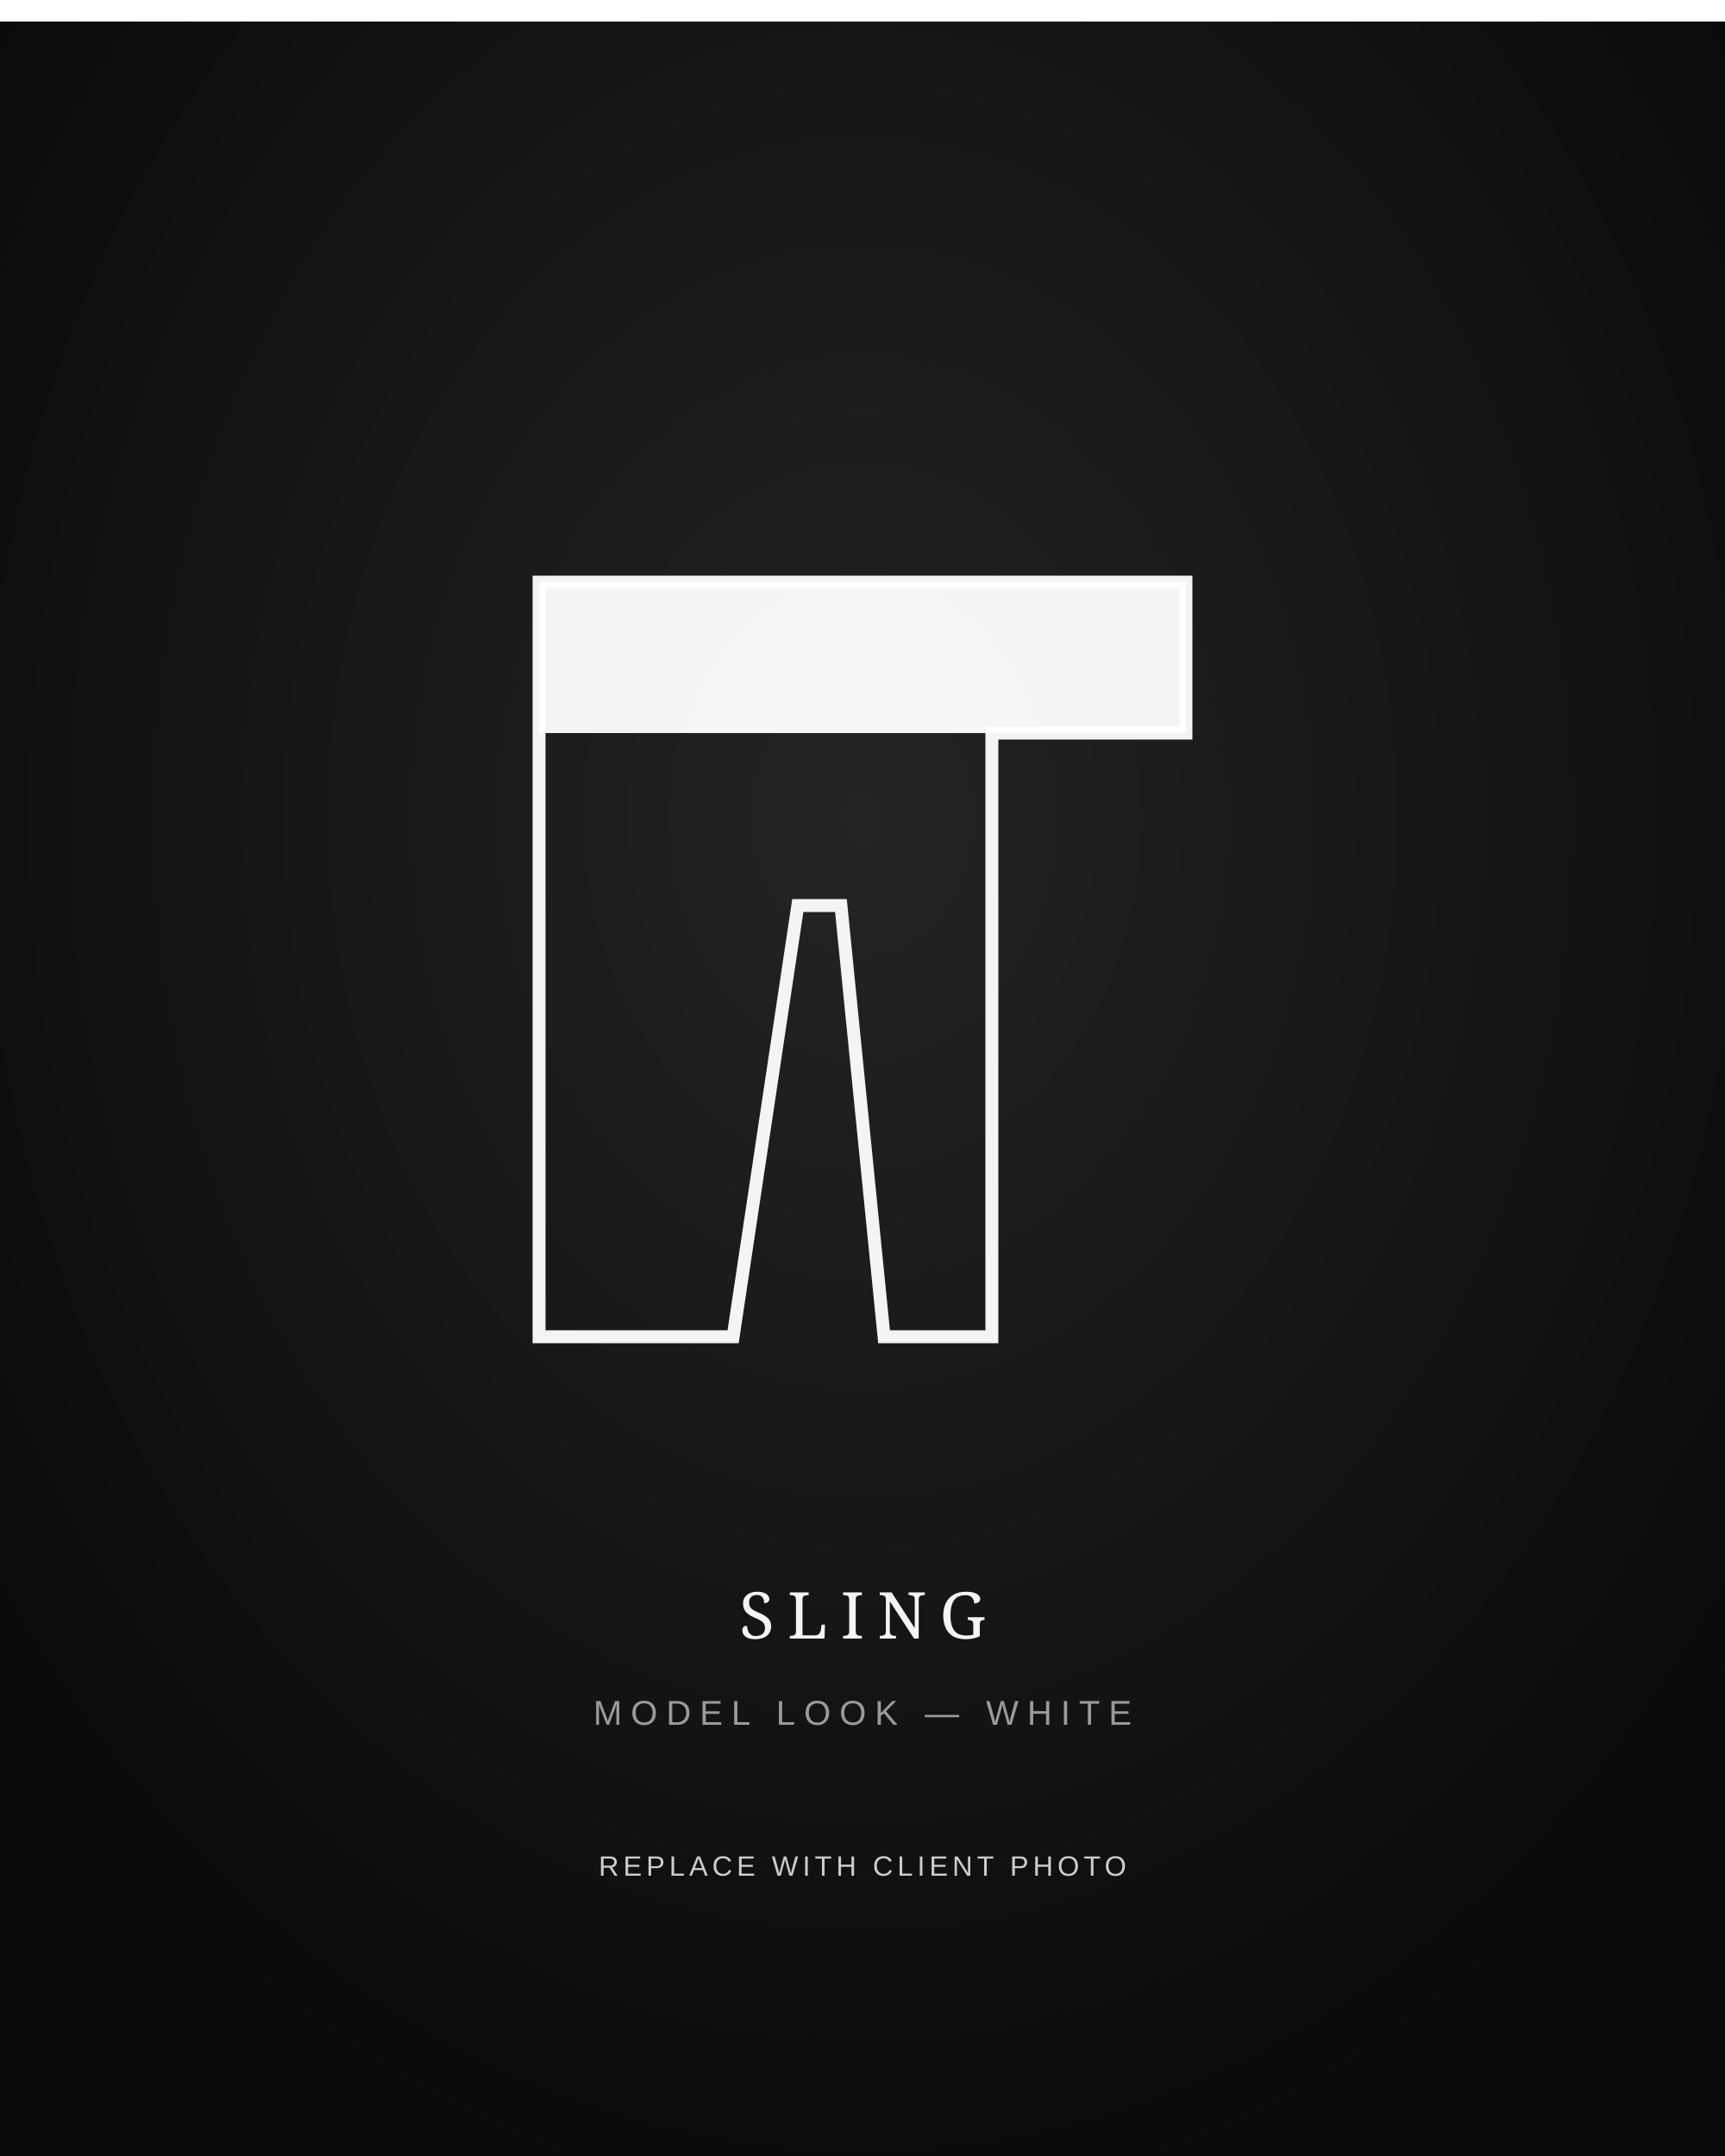
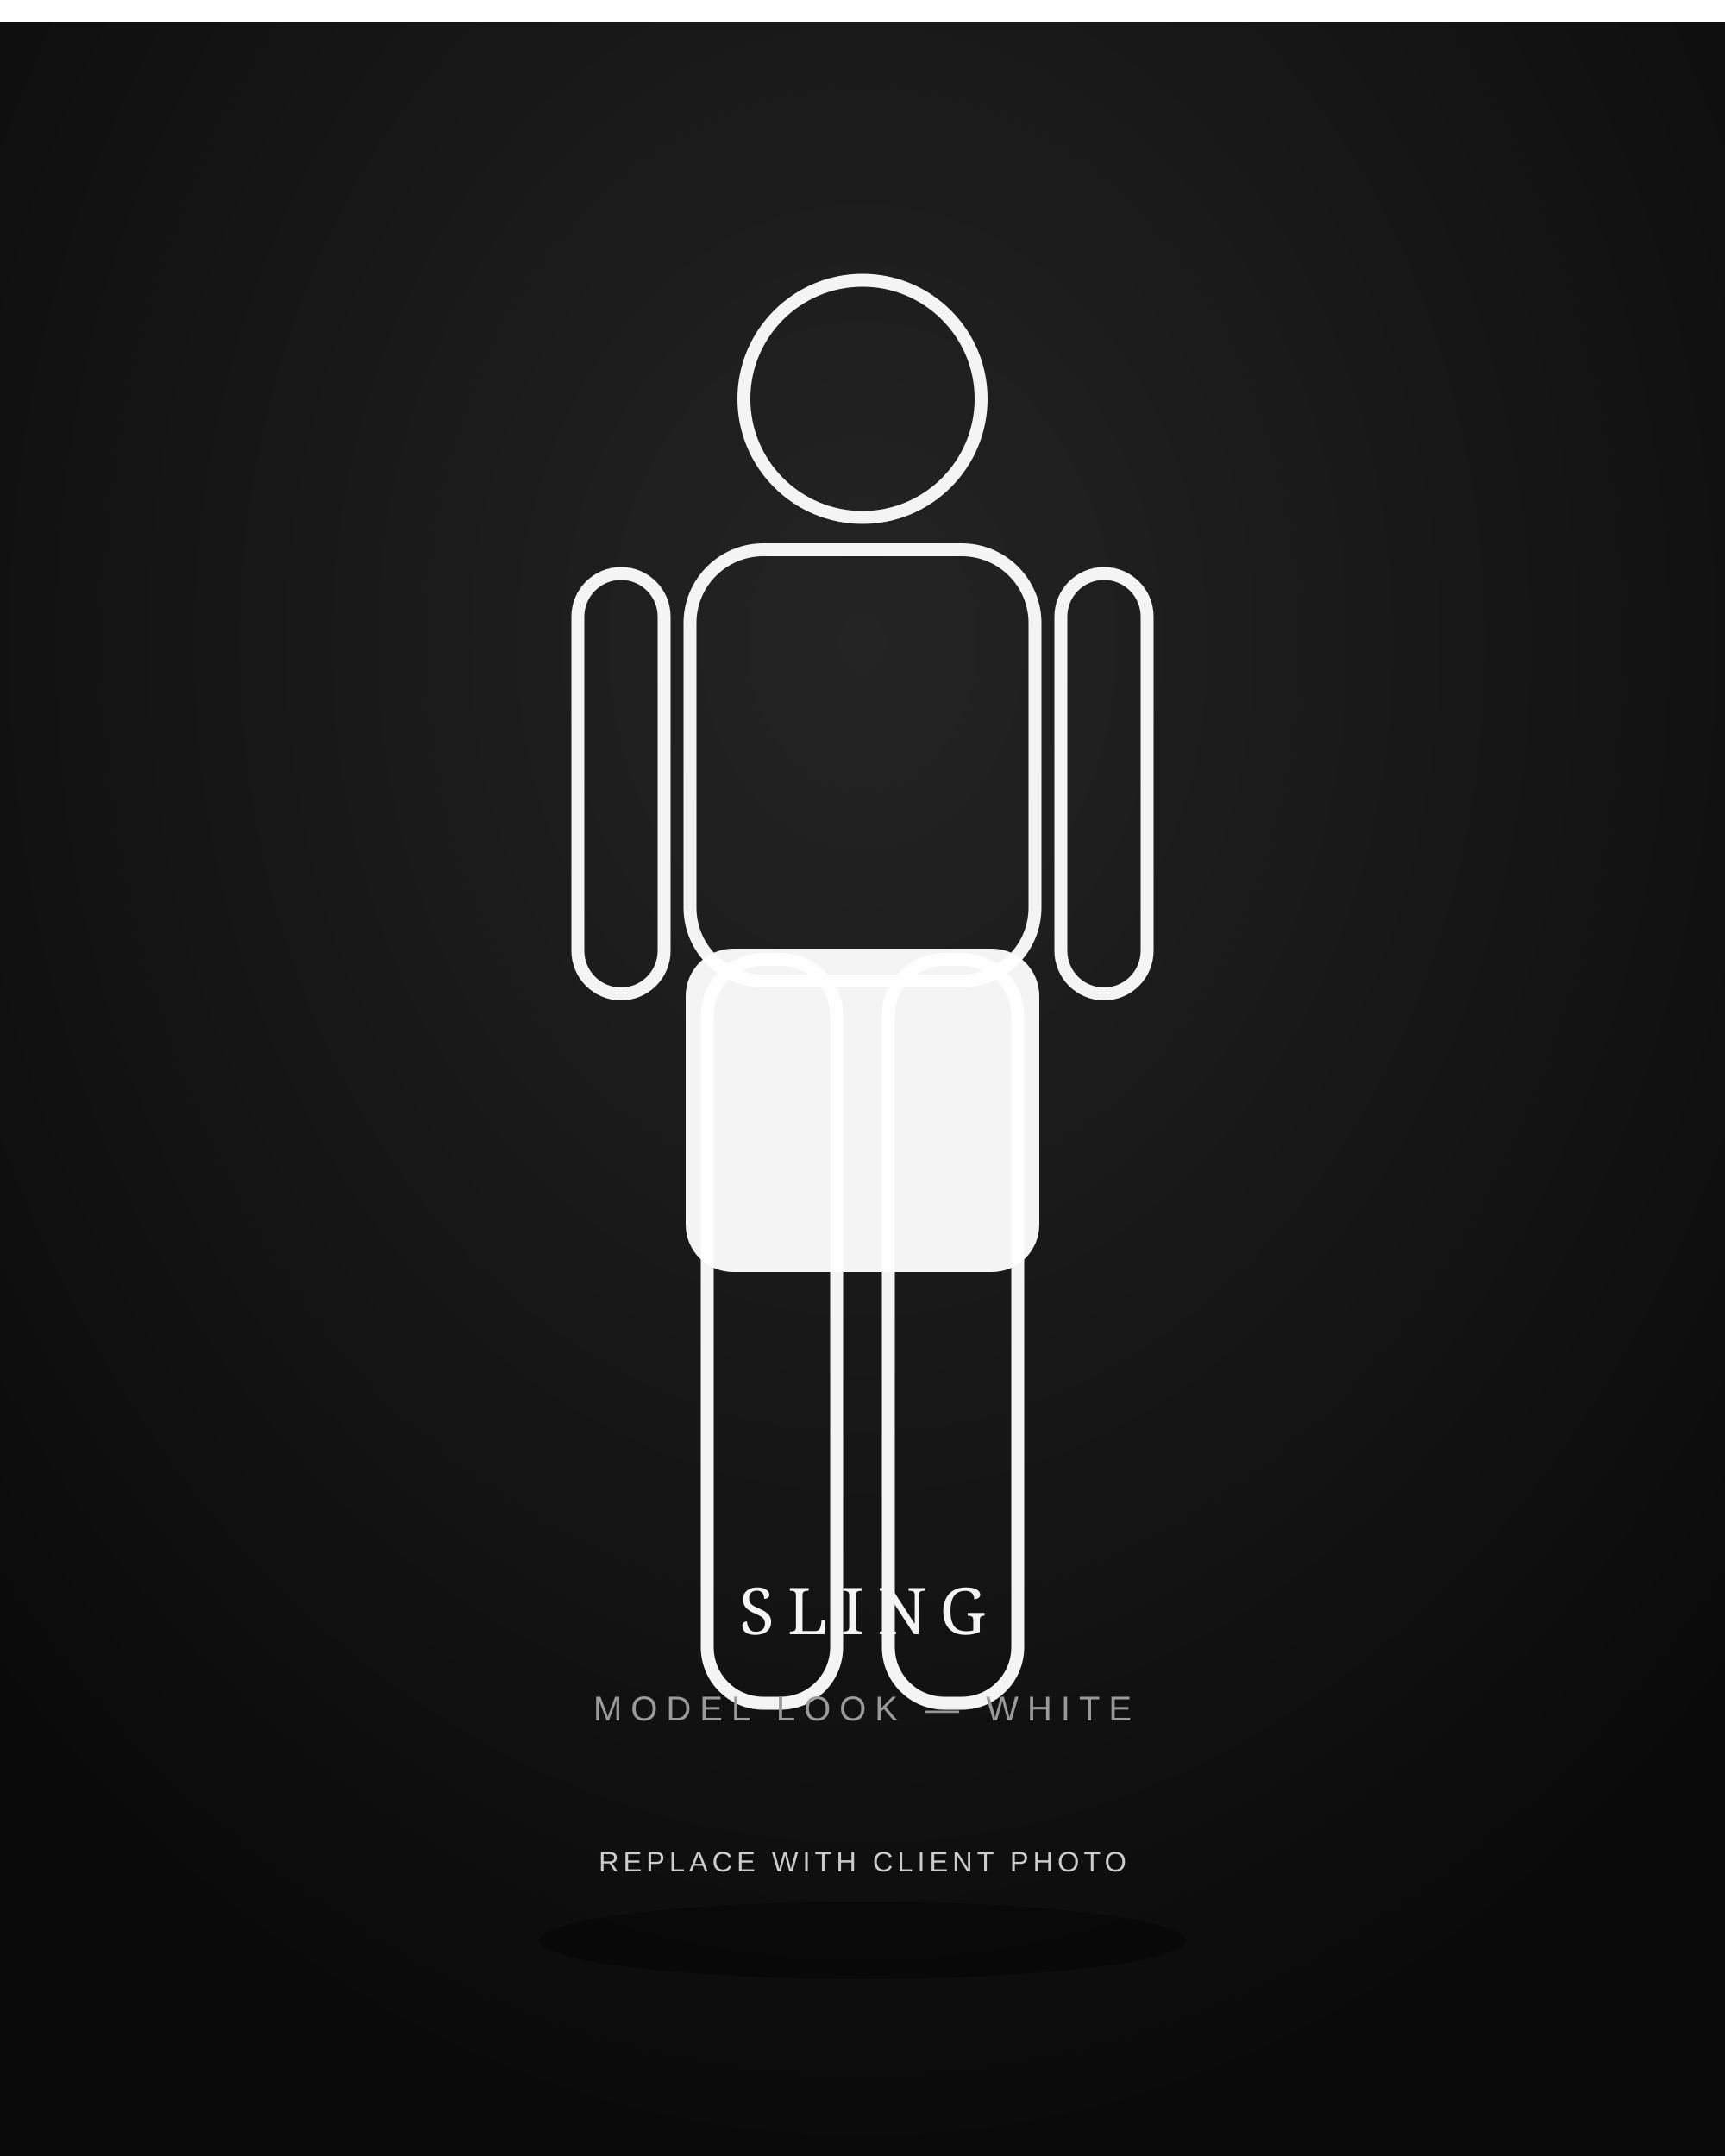
<svg xmlns="http://www.w3.org/2000/svg" viewBox="0 0 800 1000">
  <defs>
-     <radialGradient id="glow3" cx="50%" cy="38%" r="65%">
+     <radialGradient id="glow3" cx="50%" cy="30%" r="70%">
      <stop offset="0%" stop-color="#242424" />
      <stop offset="100%" stop-color="#0a0a0a" />
    </radialGradient>
  </defs>
  <rect width="800" height="1000" fill="url(#glow3)" />
  <rect x="0" y="0" width="800" height="10" fill="#ffffff" />
-   <g transform="translate(400,430)">
-     <path d="M-150,-160 L150,-160 L150,-90 L60,-90 L60,190 L10,190 L-10,-10 L-30,-10 L-60,190 L-150,190 Z" fill="none" stroke="#f4f4f4" stroke-width="6" />
-     <path d="M-150,-160 L150,-160 L150,-90 L-150,-90 Z" fill="#ffffff" opacity="0.95" />
+   <ellipse cx="400" cy="900" rx="150" ry="18" fill="#000" opacity="0.35" />
+   <g fill="none" stroke="#f4f4f4" stroke-width="6" stroke-linejoin="round" stroke-linecap="round">
+     <circle cx="400" cy="185" r="55" />
+     <rect x="320" y="255" width="160" height="200" rx="34" />
+     <rect x="268" y="266" width="40" height="195" rx="20" />
+     <rect x="492" y="266" width="40" height="195" rx="20" />
+     <rect x="328" y="445" width="60" height="345" rx="26" />
+     <rect x="412" y="445" width="60" height="345" rx="26" />
  </g>
-   <text x="400" y="760" text-anchor="middle" fill="#f4f4f4" font-family="Georgia, serif" font-size="30" letter-spacing="6">SLING</text>
-   <text x="400" y="800" text-anchor="middle" fill="#9a9a9a" font-family="Arial, sans-serif" font-size="16" letter-spacing="4">MODEL LOOK — WHITE</text>
-   <text x="400" y="870" text-anchor="middle" fill="#cccccc" font-family="Arial, sans-serif" font-size="13" letter-spacing="2">REPLACE WITH CLIENT PHOTO</text>
+   <rect x="318" y="440" width="164" height="150" rx="22" fill="#ffffff" opacity="0.95" />
+   <text x="400" y="758" text-anchor="middle" fill="#f4f4f4" font-family="Georgia, serif" font-size="30" letter-spacing="6">SLING</text>
+   <text x="400" y="798" text-anchor="middle" fill="#9a9a9a" font-family="Arial, sans-serif" font-size="16" letter-spacing="4">MODEL LOOK — WHITE</text>
+   <text x="400" y="868" text-anchor="middle" fill="#cccccc" font-family="Arial, sans-serif" font-size="13" letter-spacing="2">REPLACE WITH CLIENT PHOTO</text>
</svg>
